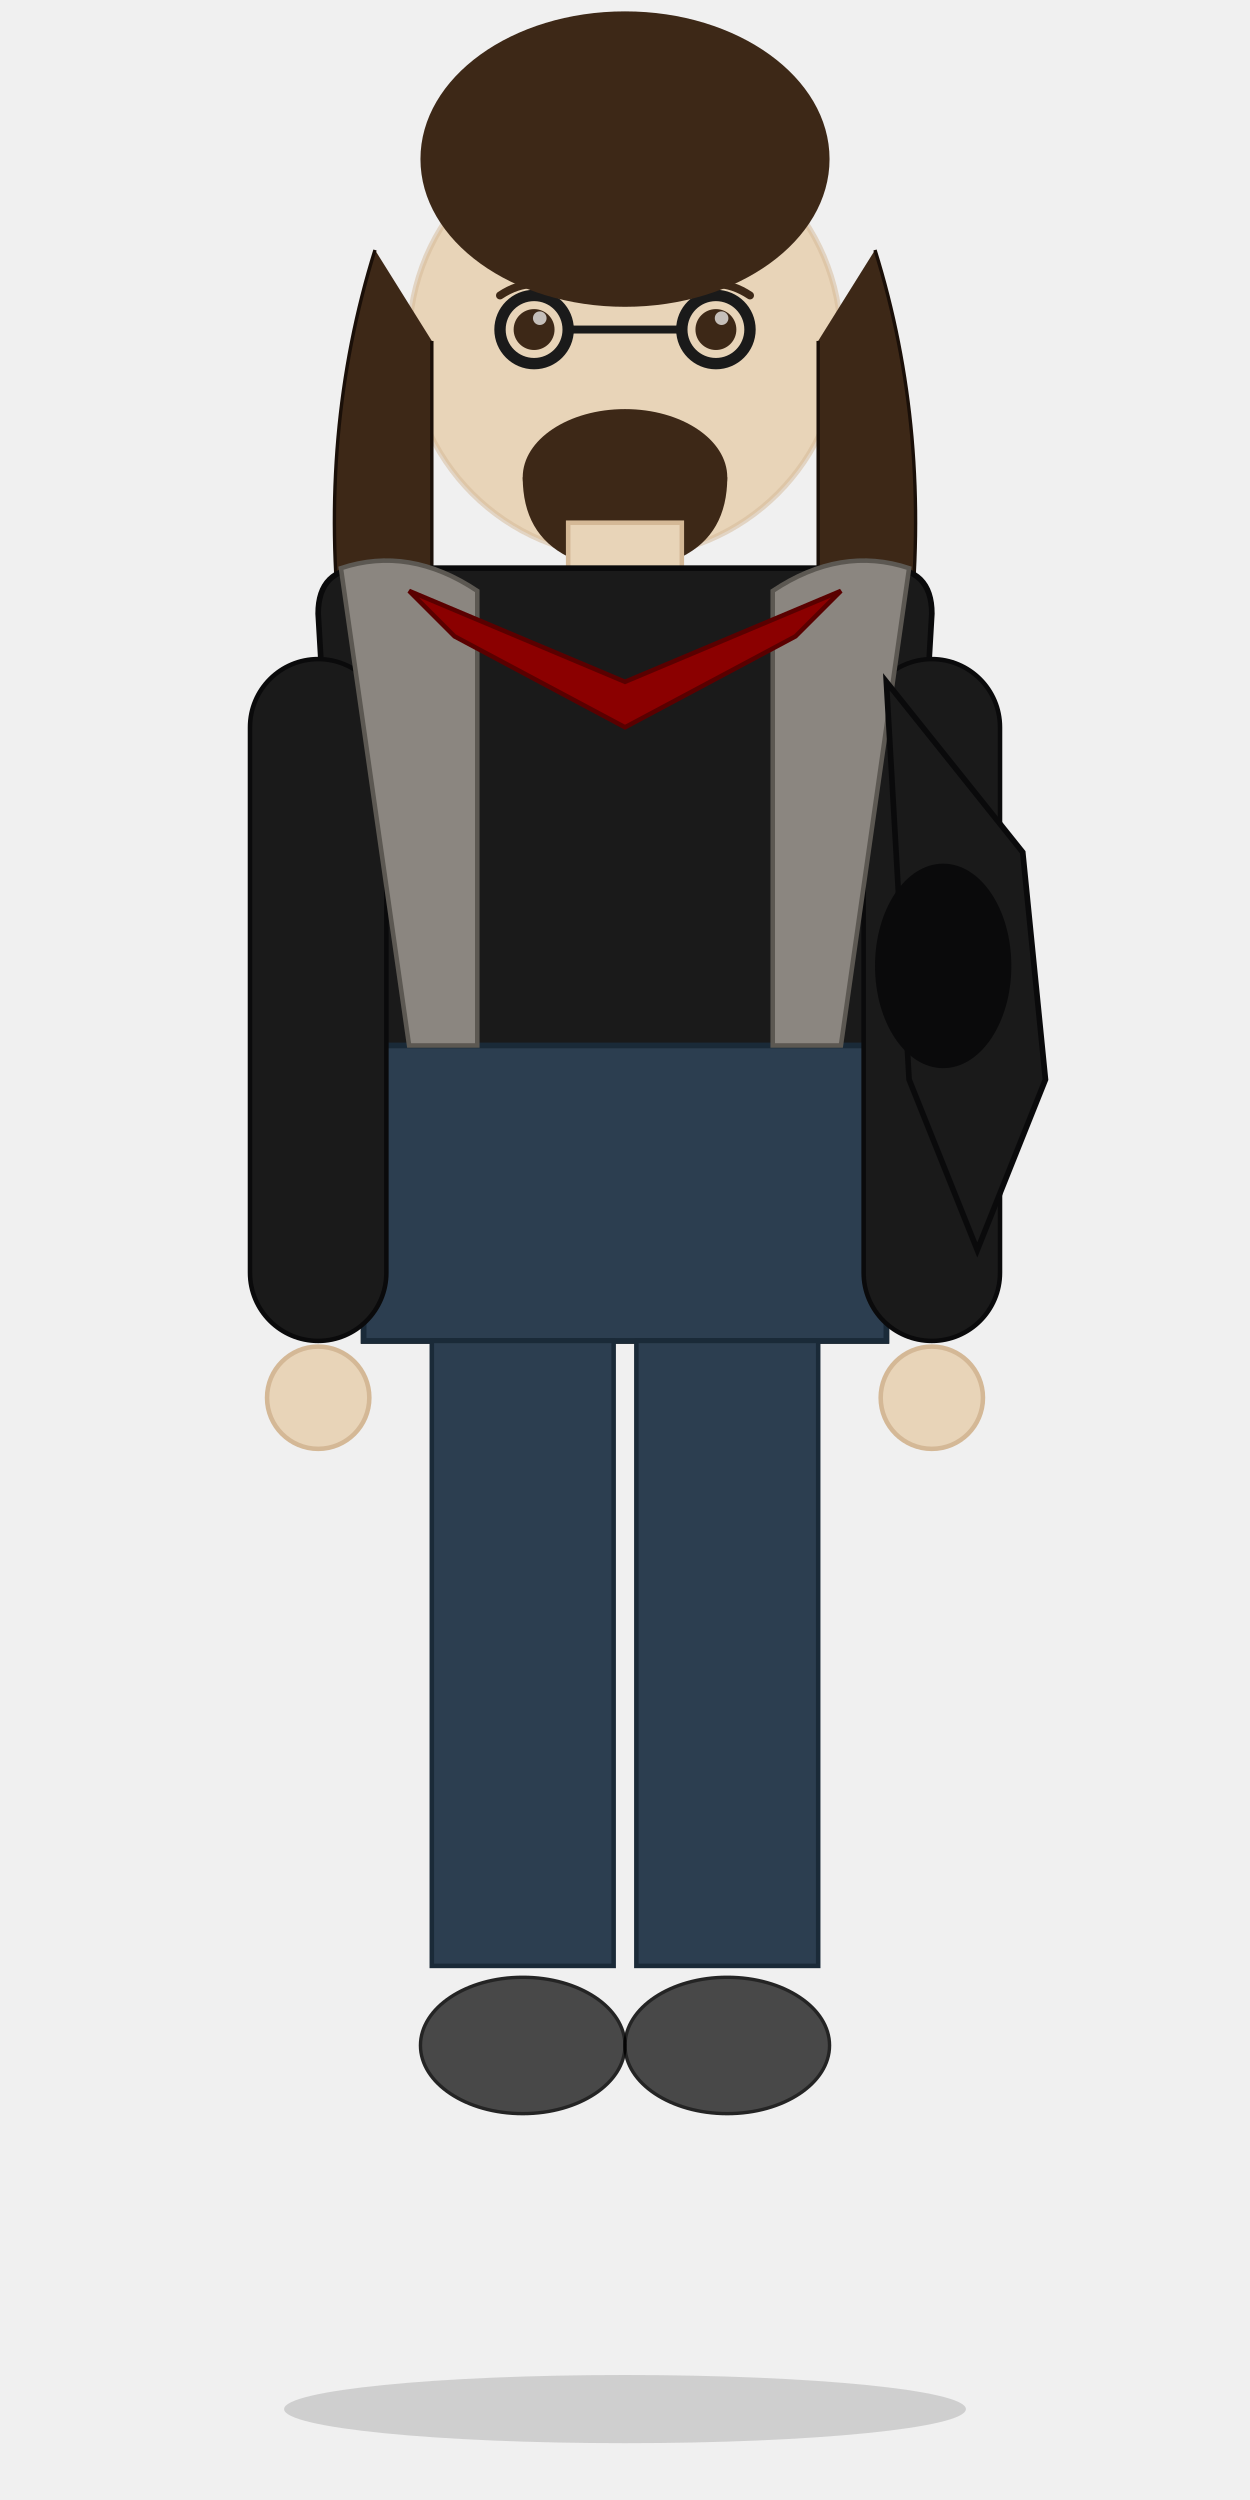
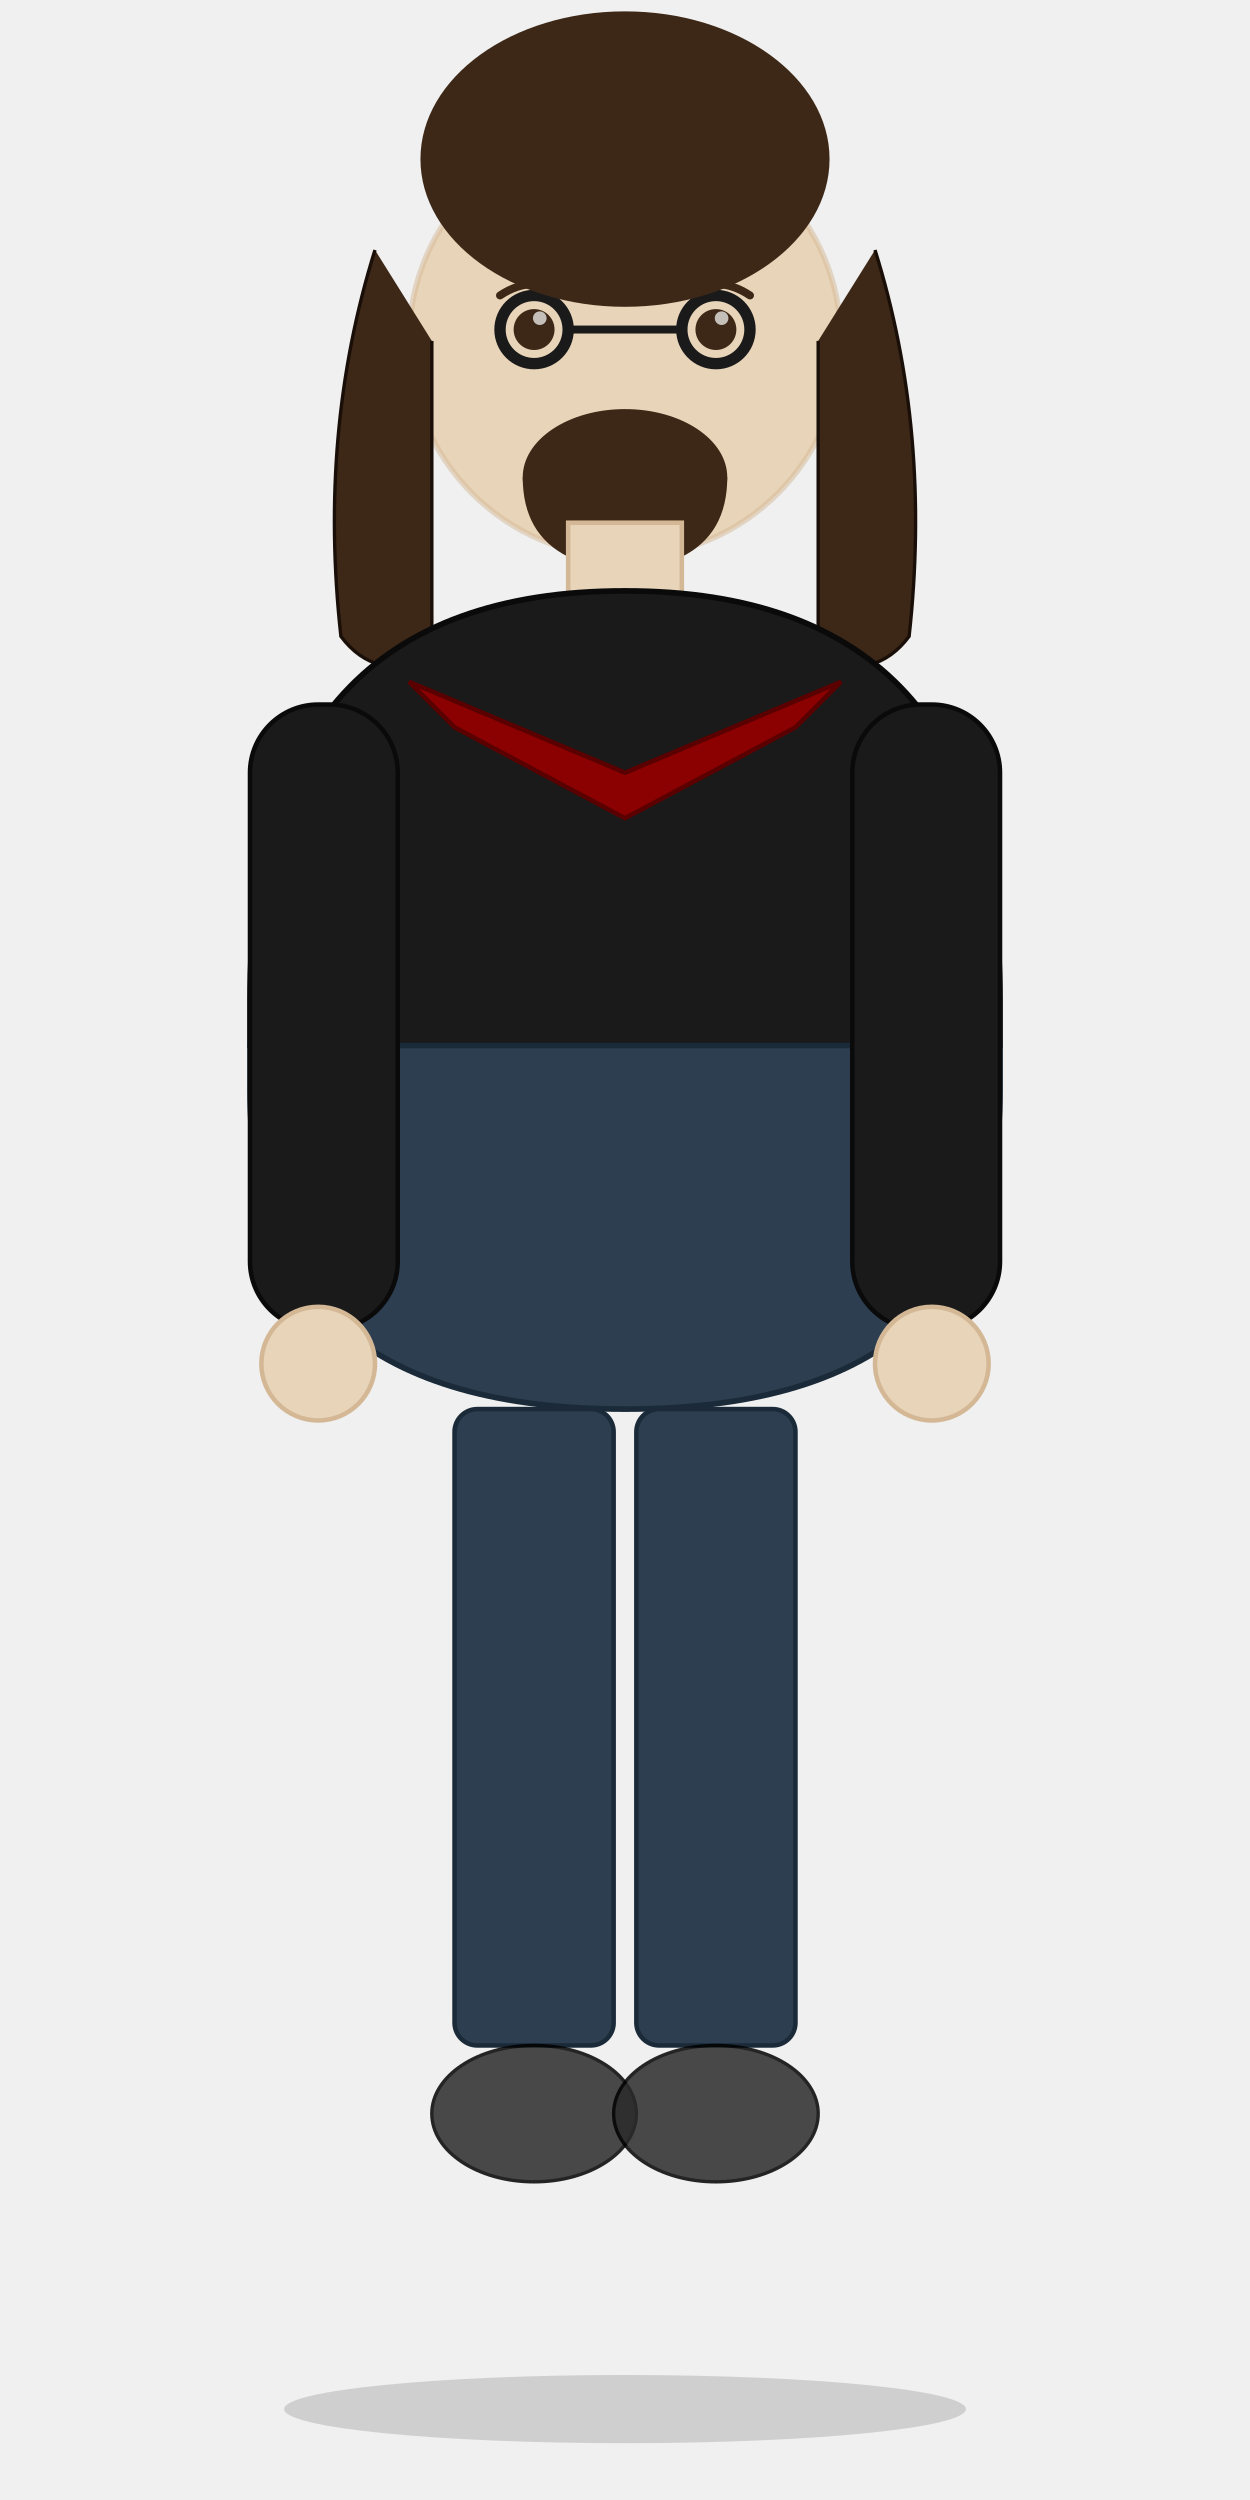
<svg xmlns="http://www.w3.org/2000/svg" viewBox="0 0 110 220" width="110" height="220">
  <ellipse cx="55" cy="212" rx="30" ry="3" fill="#000000" opacity="0.14" />
  <circle cx="55" cy="30" r="19" fill="#E8D4B8" />
  <circle cx="55" cy="30" r="19" fill="none" stroke="#D4B896" stroke-width="0.5" opacity="0.5" />
  <circle cx="47" cy="29" r="1.8" fill="#3D2817" />
  <circle cx="63" cy="29" r="1.8" fill="#3D2817" />
  <circle cx="47.5" cy="28" r="0.6" fill="#FFFFFF" opacity="0.7" />
  <circle cx="63.5" cy="28" r="0.6" fill="#FFFFFF" opacity="0.7" />
  <path d="M 44 26 Q 47 24 50 26" fill="none" stroke="#3D2817" stroke-width="0.7" stroke-linecap="round" />
  <path d="M 60 26 Q 63 24 66 26" fill="none" stroke="#3D2817" stroke-width="0.7" stroke-linecap="round" />
  <path d="M 49 40 Q 55 43 61 40" stroke="#B8906C" stroke-width="1.2" fill="none" stroke-linecap="round" />
  <circle cx="47" cy="29" r="3" fill="none" stroke="#1A1A1A" stroke-width="1" />
  <circle cx="63" cy="29" r="3" fill="none" stroke="#1A1A1A" stroke-width="1" />
  <line x1="50" y1="29" x2="60" y2="29" stroke="#1A1A1A" stroke-width="0.7" />
  <ellipse cx="55" cy="14" rx="18" ry="13" fill="#3D2817" />
  <path d="M 33 22 Q 28 38 30 56 Q 33 60 38 58 L 38 30" fill="#3D2817" stroke="#1A0F08" stroke-width="0.3" />
  <path d="M 77 22 Q 82 38 80 56 Q 77 60 72 58 L 72 30" fill="#3D2817" stroke="#1A0F08" stroke-width="0.3" />
  <ellipse cx="55" cy="42" rx="9" ry="6" fill="#3D2817" />
  <path d="M 46 42 Q 55 47 64 42 Q 64 47 60 49 Q 55 50 50 49 Q 46 47 46 42 Z" fill="#3D2817" />
-   <rect x="50" y="46" width="10" height="6" fill="#E8D4B8" stroke="#D4B896" stroke-width="0.4" />
-   <path d="     M 28 54     Q 28 50 32 50     L 78 50     Q 82 50 82 54     L 80 88     L 78 92     L 78 118     L 32 118     L 32 92     L 30 88     Z   " fill="#1A1A1A" stroke="#0A0A0B" stroke-width="0.5" />
-   <path d="     M 32 92     L 78 92     L 78 118     L 32 118     Z   " fill="#2C3E50" stroke="#1A2A38" stroke-width="0.5" />
-   <rect x="22" y="58" width="12" height="60" rx="6" fill="#1A1A1A" stroke="#0A0A0B" stroke-width="0.4" />
-   <rect x="76" y="58" width="12" height="60" rx="6" fill="#1A1A1A" stroke="#0A0A0B" stroke-width="0.4" />
-   <circle cx="28" cy="123" r="4.5" fill="#E8D4B8" stroke="#D4B896" stroke-width="0.4" />
-   <circle cx="82" cy="123" r="4.5" fill="#E8D4B8" stroke="#D4B896" stroke-width="0.4" />
-   <rect x="38" y="118" width="16" height="55" fill="#2C3E50" stroke="#1A2A38" stroke-width="0.4" />
-   <rect x="56" y="118" width="16" height="55" fill="#2C3E50" stroke="#1A2A38" stroke-width="0.4" />
-   <ellipse cx="46" cy="180" rx="9" ry="6" fill="#2A2A2A" stroke="#000000" stroke-width="0.3" opacity="0.85" />
-   <ellipse cx="64" cy="180" rx="9" ry="6" fill="#2A2A2A" stroke="#000000" stroke-width="0.3" opacity="0.85" />
-   <path d="M 30 50 Q 36 48 42 52 L 42 92 L 36 92 Z" fill="#8B8680" stroke="#5C5852" stroke-width="0.4" />
-   <path d="M 80 50 Q 74 48 68 52 L 68 92 L 74 92 Z" fill="#8B8680" stroke="#5C5852" stroke-width="0.4" />
-   <path d="M 36 52 L 55 60 L 74 52 L 70 56 L 55 64 L 40 56 Z" fill="#8B0000" stroke="#5A0000" stroke-width="0.4" />
-   <path d="M 78 60 L 90 75 L 92 95 L 86 110 L 80 95 Z" fill="#1A1A1A" stroke="#0A0A0B" stroke-width="0.5" />
-   <ellipse cx="83" cy="85" rx="6" ry="9" fill="#0A0A0B" />
+   <rect x="50" y="46" width="10" height="8" fill="#E8D4B8" stroke="#D4B896" stroke-width="0.4" />
+   <path d="M 22 88 Q 22 52 55 52 Q 88 52 88 88 L 88 92 L 22 92 Z" fill="#1A1A1A" stroke="#0A0A0B" stroke-width="0.5" />
+   <path d="M 22 92 L 88 92 L 88 96 Q 88 124 55 124 Q 22 124 22 96 Z" fill="#2C3E50" stroke="#1A2A38" stroke-width="0.5" />
+   <rect x="22" y="62" width="13" height="55" rx="6" fill="#1A1A1A" stroke="#0A0A0B" stroke-width="0.4" />
+   <rect x="75" y="62" width="13" height="55" rx="6" fill="#1A1A1A" stroke="#0A0A0B" stroke-width="0.4" />
+   <circle cx="28" cy="120" r="5" fill="#E8D4B8" stroke="#D4B896" stroke-width="0.4" />
+   <circle cx="82" cy="120" r="5" fill="#E8D4B8" stroke="#D4B896" stroke-width="0.4" />
+   <rect x="40" y="124" width="14" height="56" rx="2" fill="#2C3E50" stroke="#1A2A38" stroke-width="0.4" />
+   <rect x="56" y="124" width="14" height="56" rx="2" fill="#2C3E50" stroke="#1A2A38" stroke-width="0.4" />
+   <ellipse cx="47" cy="186" rx="9" ry="6" fill="#2A2A2A" stroke="#000000" stroke-width="0.3" opacity="0.85" />
+   <ellipse cx="63" cy="186" rx="9" ry="6" fill="#2A2A2A" stroke="#000000" stroke-width="0.3" opacity="0.85" />
+   <path d="M 36 60 L 55 68 L 74 60 L 70 64 L 55 72 L 40 64 Z" fill="#8B0000" stroke="#5A0000" stroke-width="0.4" />
</svg>
